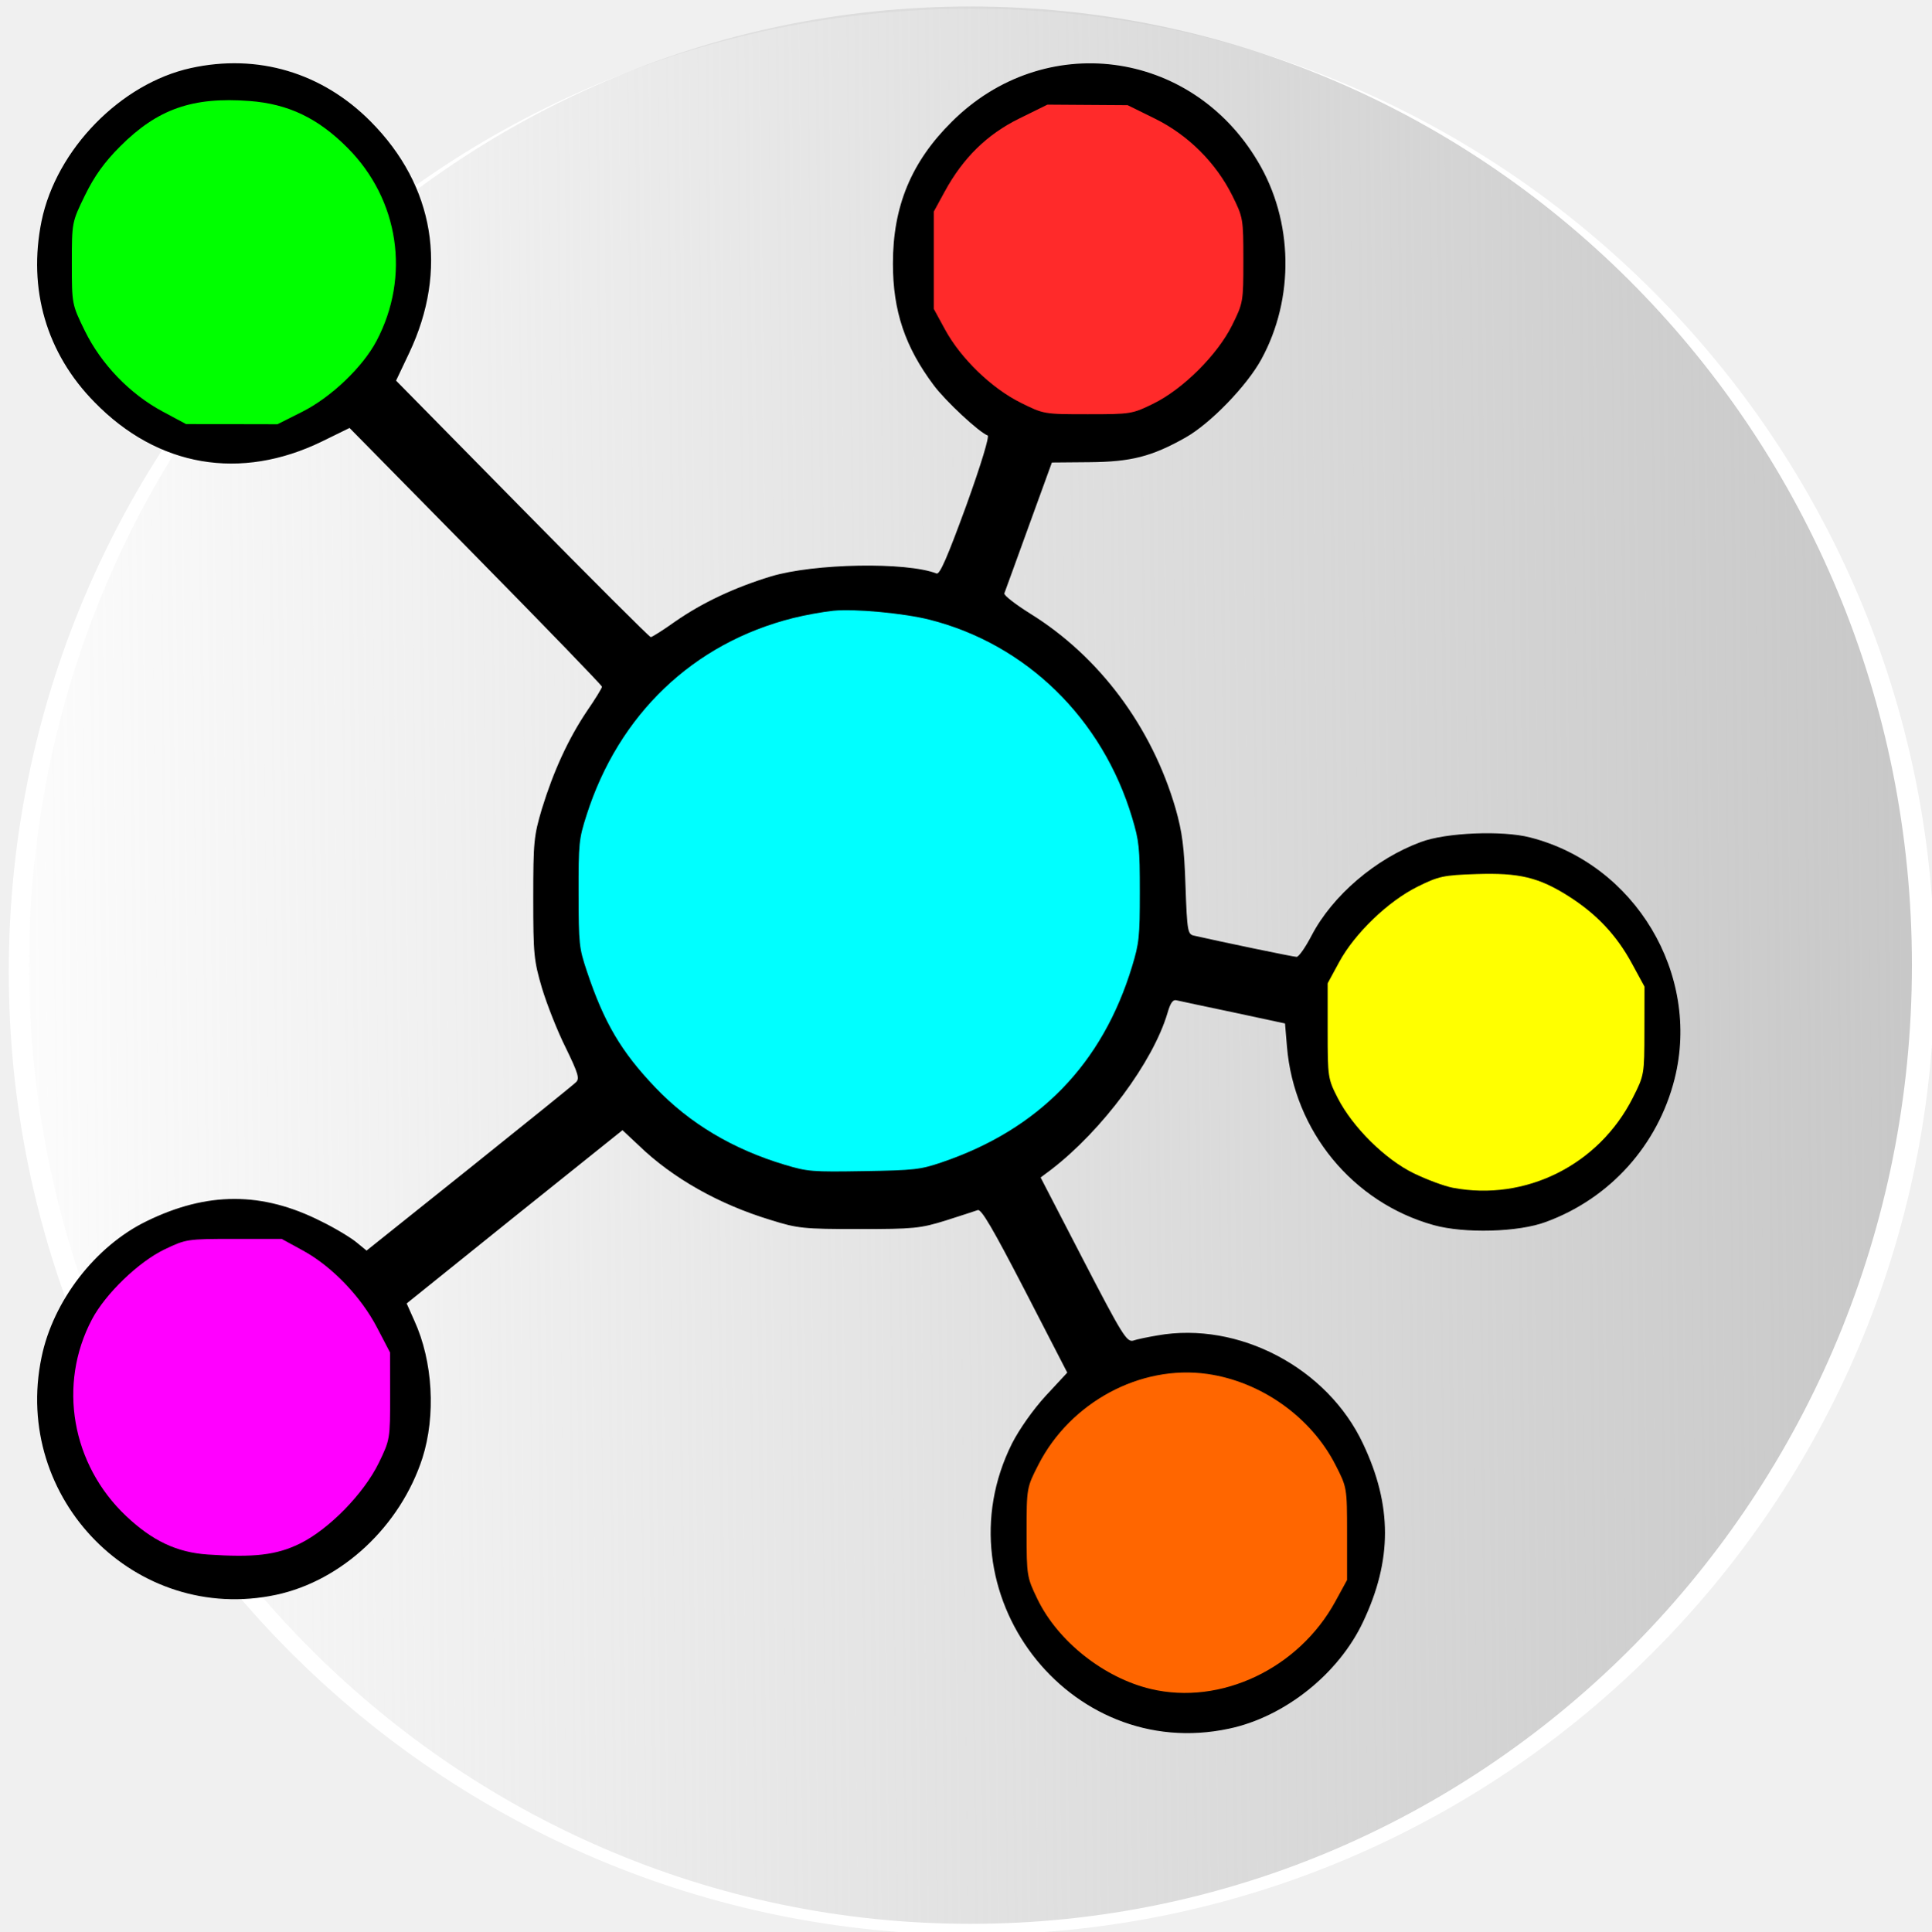
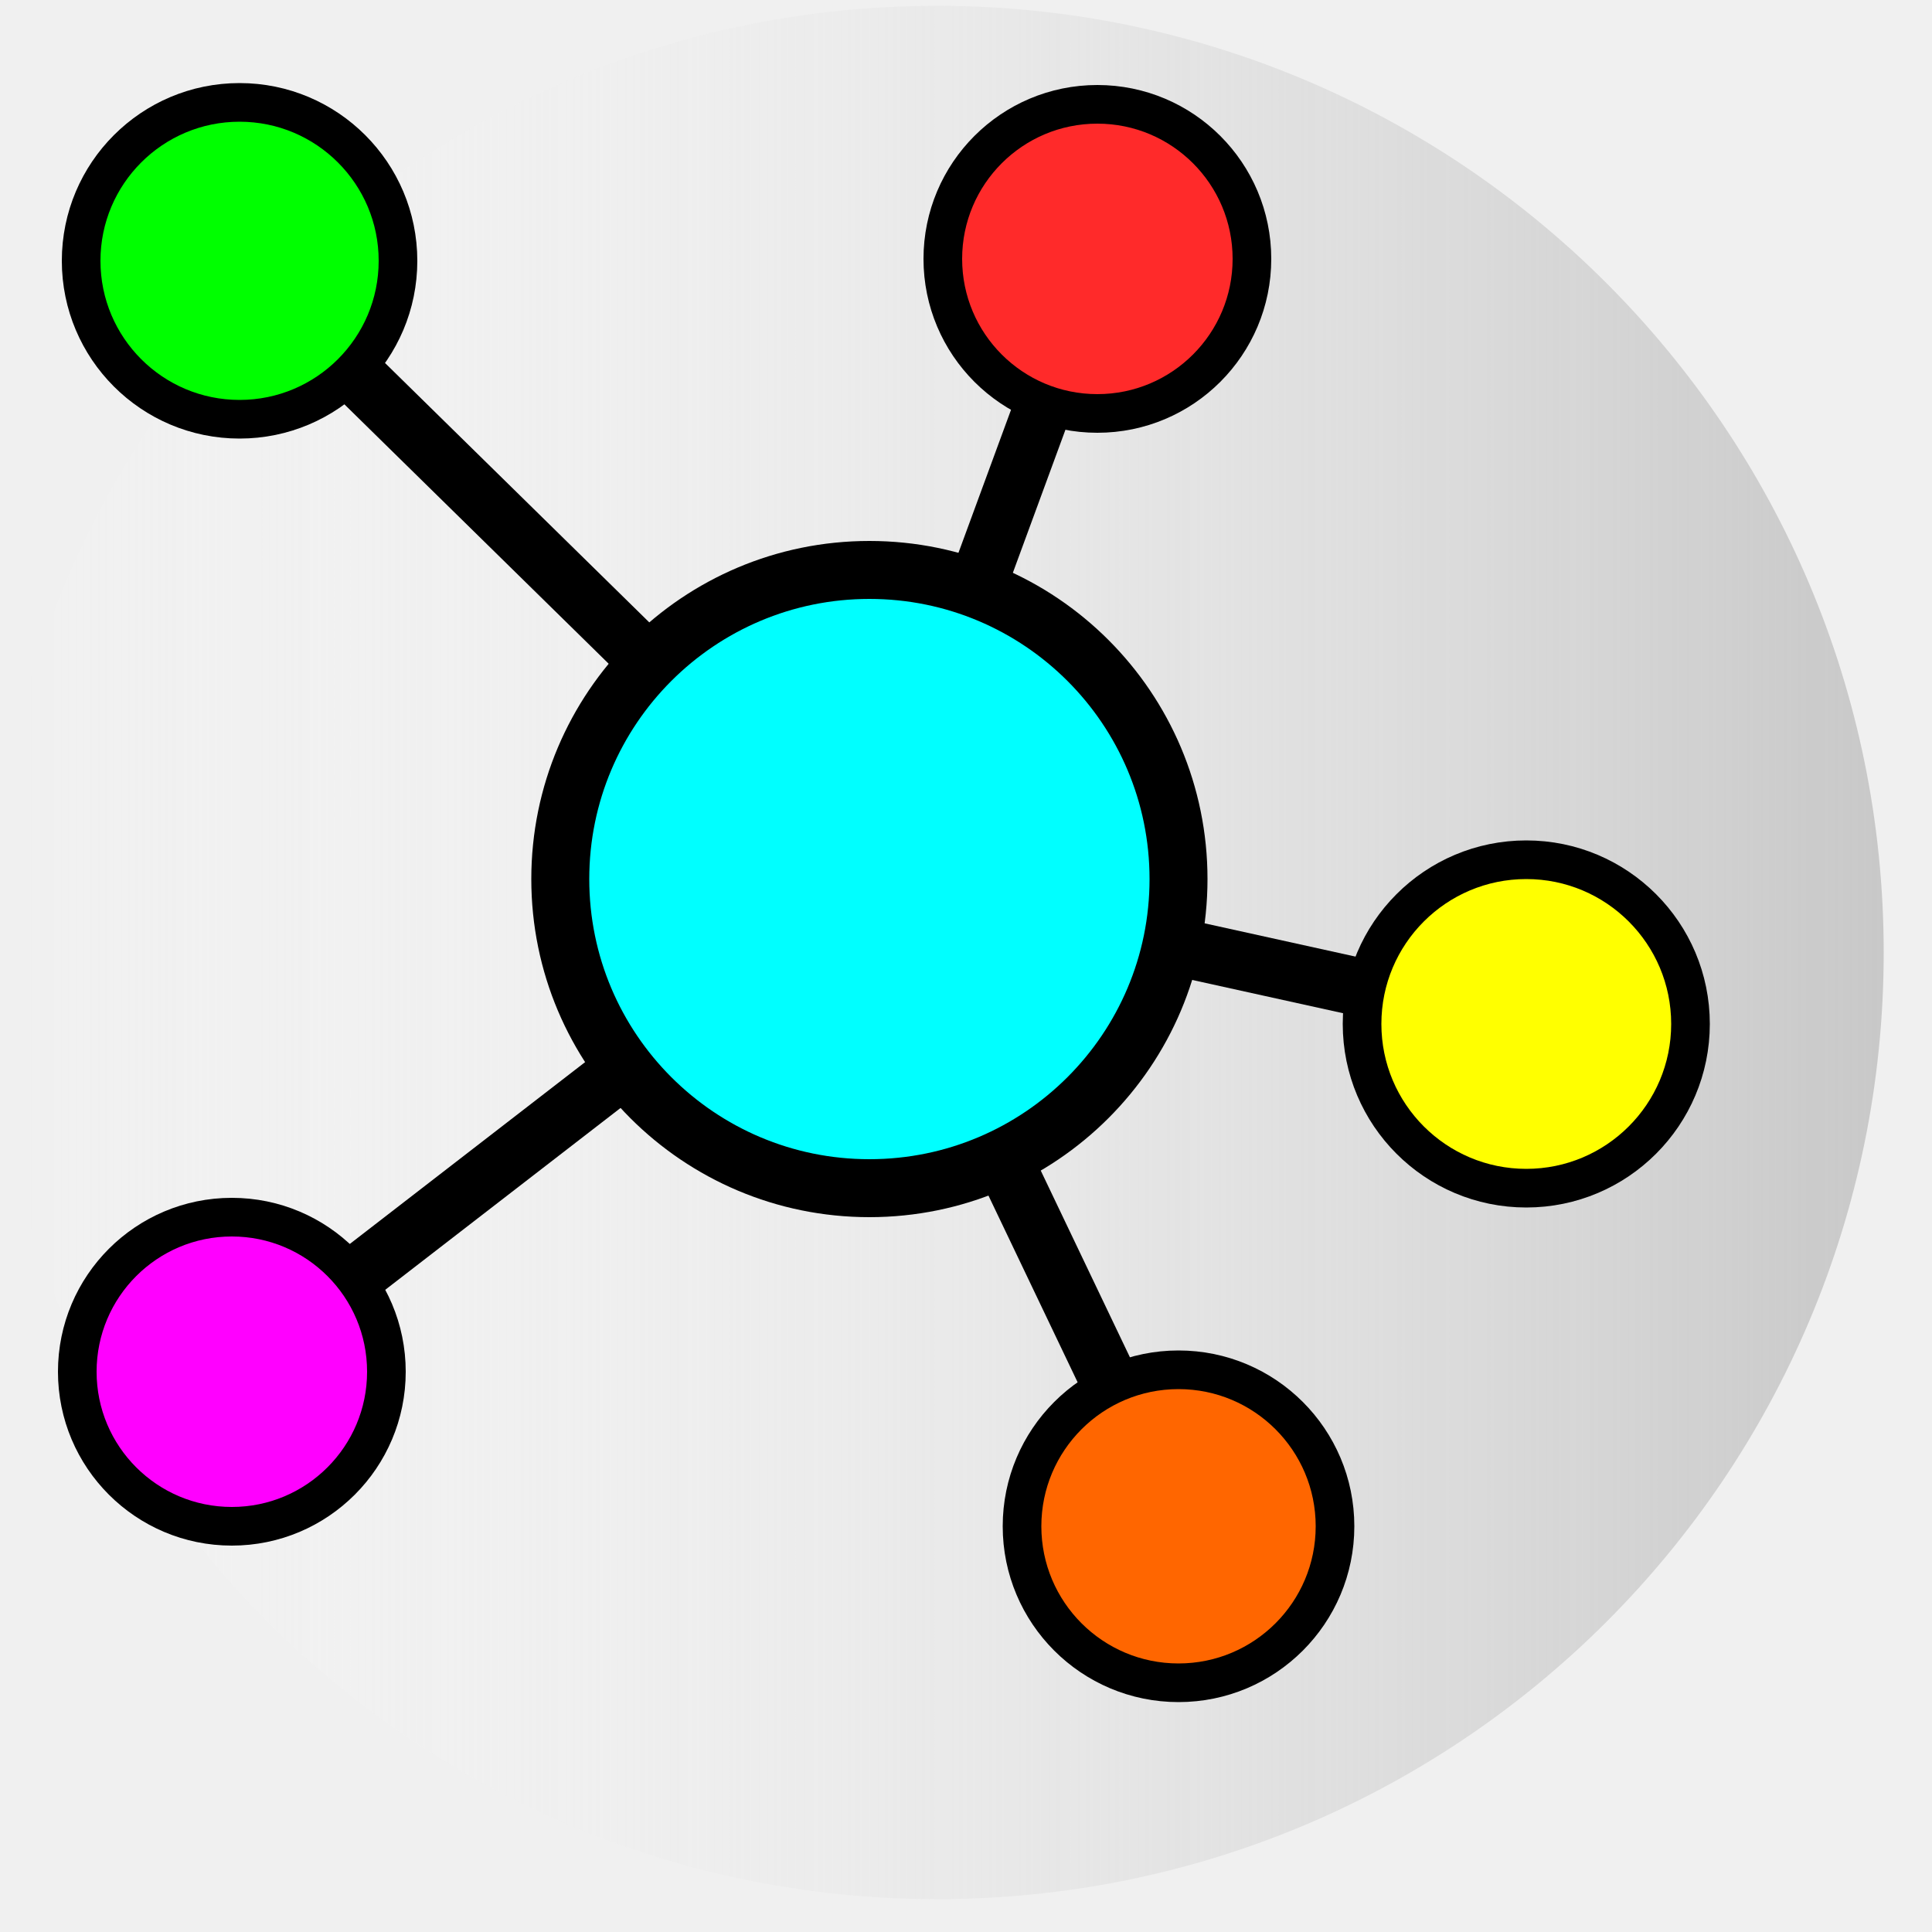
- <svg xmlns="http://www.w3.org/2000/svg" xmlns:ns1="http://www.openswatchbook.org/uri/2009/osb" xmlns:xlink="http://www.w3.org/1999/xlink" version="1.1" x="0px" y="0px" viewBox="0 0 1000 1000" enable-background="new 0 0 1000 1000" xml:space="preserve" id="svg4459" width="1066.667" height="1066.667">
-   <defs id="defs4471">
-     <linearGradient id="linearGradient6049">
-       <stop style="stop-color:#c8c8c8;stop-opacity:1;" offset="0" id="stop6051" />
-       <stop style="stop-color:#c8c8c8;stop-opacity:0;" offset="1" id="stop6053" />
-     </linearGradient>
-     <linearGradient id="linearGradient4169" ns1:paint="solid">
-       <stop style="stop-color:#c8c8c8;stop-opacity:0.863;" offset="0" id="stop4171" />
-     </linearGradient>
-     <linearGradient xlink:href="#linearGradient6049" id="linearGradient6061" x1="995.026" y1="505.026" x2="-66.342" y2="516.12" gradientUnits="userSpaceOnUse" gradientTransform="matrix(0.9776697,0,0,0.9955397,13.6724,0.1503189)" />
-   </defs>
-   <ellipse style="fill:#ffffff;fill-opacity:1;stroke-width:0.1;stroke-miterlimit:4;stroke-dasharray:none" id="path4167-6" cx="503.17" cy="503.17" rx="498.635" ry="498.635" />
-   <ellipse style="fill:url(#linearGradient6061);fill-opacity:1;stroke-width:0.099;stroke-miterlimit:4;stroke-dasharray:none" id="path4167" cx="502.507" cy="499.769" rx="487.5" ry="496.411" />
-   <g id="g4463" transform="matrix(0.8682857,0,0,0.8822235,10.53655,23.98165)">
-     <g transform="matrix(0.1,0,0,-0.1,0,512)" id="g4465">
-       <path d="m 1017,4992.4 c -417.5,-90 -802.5,-476.9 -890.6,-898.2 -82.3,-398.4 28.7,-775.7 316,-1062.9 377.3,-381.1 871.4,-463.5 1357.9,-229.8 l 162.8,78.5 752.7,-752.7 c 413.7,-413.7 752.7,-758.4 752.7,-766.1 0,-7.7 -40.2,-72.8 -90,-143.6 -111.1,-162.8 -199.2,-352.4 -268.1,-572.7 -47.9,-159 -51.7,-193.4 -51.7,-524.8 0,-329.4 3.8,-365.8 51.7,-526.7 28.7,-93.8 91.9,-252.8 141.7,-350.5 74.7,-151.3 84.3,-182 61.3,-203 -15.3,-15.3 -302.6,-243.2 -637.8,-507.5 l -611,-480.7 -59.4,47.9 c -32.6,26.8 -128.3,84.3 -212.6,124.5 -350.5,174.3 -678,174.3 -1040,0 -304.5,-145.5 -557.3,-467.3 -626.3,-798.7 -176.2,-831.2 563.1,-1568.6 1398.1,-1394.3 392.6,82.3 741.2,402.2 873.3,802.5 80.4,249 63.2,566.9 -47.9,806.3 l -46,101.5 643.5,509.5 643.5,507.5 97.7,-90 c 201.1,-191.5 476.9,-344.7 785.2,-436.7 160.9,-49.8 195.4,-53.6 526.7,-53.6 327.5,0 365.8,3.8 517.1,49.8 90,28.7 176.2,55.5 191.5,61.3 21.1,9.6 90,-107.3 281.5,-471.2 l 252.8,-482.6 -128.3,-136 c -76.6,-82.3 -157.1,-195.4 -201.1,-279.6 -442.4,-871.4 335.2,-1876.9 1294.7,-1673.9 331.3,68.9 653.1,321.8 798.7,626.3 174.3,362 174.3,683.7 0,1045.7 -212.6,446.3 -743.1,720.1 -1225.7,635.9 -57.5,-9.6 -124.5,-23 -145.5,-30.6 -38.3,-9.6 -67,36.4 -296.9,473.1 l -254.7,484.5 65.1,47.9 c 302.6,229.8 605.2,630.1 691.4,917.4 17.2,59.4 32.6,80.4 53.6,74.7 17.2,-3.8 170.4,-36.4 339,-70.9 l 308.4,-65.1 11.5,-136 c 42.1,-496 392.6,-915.5 875.3,-1047.6 181.9,-49.8 505.6,-42.1 670.3,19.2 381.1,137.9 666.5,450.1 766.1,838.9 157.1,614.8 -235.6,1260.2 -861.8,1417.3 -164.7,42.1 -501.8,28.7 -651.2,-26.8 -270,-97.7 -526.7,-314.1 -651.2,-547.8 -36.4,-69 -76.6,-126.4 -90,-126.4 -19.2,0 -457.7,90 -610.9,124.5 -38.3,7.7 -42.1,23 -51.7,291.1 -7.7,229.8 -19.2,316 -59.4,455.8 -141.7,478.8 -453.9,890.6 -863.8,1141.5 -90,55.5 -160.9,109.2 -157.1,120.7 3.8,11.5 70.9,189.6 145.6,394.5 l 137.9,373.5 224.1,1.9 c 247.1,1.9 371.6,32.6 574.6,145.6 147.5,82.4 363.9,302.6 450.1,457.7 199.2,358.1 191.5,814 -21.1,1162.5 -398.4,660.8 -1275.5,771.8 -1825.2,231.7 -241.3,-235.6 -350.5,-496 -350.5,-831.2 0,-279.6 72.8,-490.3 243.2,-714.4 70.9,-93.9 272,-277.7 321.7,-295 11.5,-3.8 -36.4,-162.8 -128.3,-413.7 -111.1,-298.8 -157,-404.1 -176.2,-396.5 -180,68.9 -729.7,59.4 -988.3,-17.2 -216.4,-65.1 -407.9,-153.2 -572.7,-266.2 -70.9,-49.8 -136,-90 -143.6,-90 -7.7,0 -352.4,339 -766.1,752.7 l -752.7,752.7 78.5,162.8 c 233.7,486.5 151.3,980.6 -229.8,1357.9 -288.9,287.1 -673.9,400.1 -1072.3,313.9 z m 601.4,-448.2 c 153.2,-76.6 291.1,-218.3 369.6,-379.2 49.8,-99.6 53.6,-128.3 53.6,-319.8 0,-195.4 -3.8,-218.3 -57.5,-325.6 -72.8,-147.5 -235.6,-310.3 -383,-383 -107.3,-53.6 -130.2,-57.5 -325.6,-57.5 -191.5,0 -220.2,3.8 -319.8,53.6 -160.9,78.5 -302.6,216.4 -381.1,369.6 -63.2,124.5 -65.1,137.9 -65.1,340.9 0,189.6 5.7,224.1 51.7,321.8 51.7,111.1 170.4,254.7 270,325.6 32.6,23 105.3,61.3 164.7,86.2 93.8,40.2 132.1,44 300.7,40.2 176.3,-5.7 205,-11.5 321.8,-72.8 z m 5086.8,5.8 c 593.7,-291.1 595.6,-1107 5.7,-1405.8 -122.6,-63.2 -137.9,-65.1 -339,-65.1 -203,0 -218.3,1.9 -335.2,63.2 -162.8,86.2 -296.9,222.2 -371.5,383 -55.5,116.8 -61.3,143.6 -61.3,319.8 0,174.3 5.7,203 59.4,317.9 72.8,151.3 166.6,260.5 296.9,342.8 141.7,91.9 231.8,114.9 438.6,109.2 162.8,-3.7 197.3,-11.4 306.4,-65 z M 5427.8,1623.5 c 270,-78.5 450.1,-180 653.1,-371.6 204.9,-195.4 339,-415.6 425.2,-704.8 46,-147.5 51.7,-201.1 51.7,-427.1 0,-226 -5.7,-279.6 -51.7,-427.1 -82.4,-273.9 -183.9,-452 -373.5,-653.1 -195.4,-204.9 -415.6,-339 -704.8,-425.2 -147.5,-46 -201.1,-51.7 -427.1,-51.7 -226,0 -279.6,5.7 -427.1,51.7 -289.2,86.2 -509.4,220.2 -704.8,425.2 -189.6,201.2 -291.1,379.3 -373.5,653.2 -46,147.5 -51.7,201.1 -51.7,427.1 0,226 5.7,279.6 51.7,427.1 86.2,289.2 220.2,509.4 425.2,704.8 239.4,226 505.6,358.1 844.6,419.4 162.8,30.6 476.9,7.7 662.7,-47.9 z M 8949.9,81.7 c 136,-42.1 308.3,-155.1 383,-252.8 26.8,-34.5 72.8,-111.1 103.4,-168.5 51.7,-97.7 55.5,-120.7 55.5,-325.6 0,-210.7 -1.9,-226 -61.3,-339 -120.7,-229.8 -337.1,-388.8 -586,-432.8 -327.5,-55.6 -678,132.1 -825.5,444.3 -55.5,116.8 -59.4,141.7 -59.4,327.5 0,185.8 3.8,210.7 59.4,325.6 168.6,356.2 563.2,534.4 930.9,421.3 z M 1626.1,-2128.4 c 160.9,-86.2 275.8,-203 358.1,-367.7 53.6,-105.3 57.5,-128.3 57.5,-325.6 0,-201.1 -1.9,-216.4 -65.1,-339 -243.2,-478.8 -850.4,-588 -1237.2,-222.2 -67,63.2 -128.3,147.5 -168.5,226 -57.5,118.7 -61.3,137.9 -61.3,337.1 0,189.6 5.7,220.2 51.7,316 68.9,139.8 172.4,258.6 293,335.2 159,103.4 245.1,126.4 450.1,118.8 168.5,-5.8 191.4,-11.6 321.7,-78.6 z m 5661.4,-768 c 162.8,-82.3 281.5,-197.3 367.7,-358.1 74.7,-137.9 74.7,-141.7 74.7,-350.5 0,-195.4 -3.8,-218.3 -57.5,-325.6 -74.7,-149.4 -237.5,-314.1 -383,-384.9 -105.3,-51.7 -132.2,-55.5 -325.6,-55.5 -189.6,0 -222.2,5.7 -321.7,51.7 -482.6,226 -611,856.1 -252.8,1239.2 176.2,187.7 337.1,252.8 603.3,245.1 155.1,-5.9 197.2,-13.5 294.9,-61.4 z" id="path4467" />
+ <svg xmlns="http://www.w3.org/2000/svg" viewBox="0 0 1000 1000">
+   <linearGradient id="bg_grad" x1="-5" y1="493" x2="975" y2="493" gradientUnits="userSpaceOnUse">&gt;
+     <stop offset="0" stop-color="#ffffff" stop-opacity="0%" />
+     <stop offset="1" stop-color="#c8c8c8" stop-opacity="100%" />
+   </linearGradient>
+   <circle id="background" cx="485" cy="493" r="490" fill="url('#bg_grad')" />
+   <g id="circles" stroke="black" stroke-width="30">
+     <line x1="450" y1="455" x2="124" y2="135" />
+     <line x1="450" y1="455" x2="568" y2="134" />
+     <line x1="450" y1="455" x2="790" y2="530" />
+     <line x1="450" y1="455" x2="610" y2="790" />
+     <line x1="450" y1="455" x2="120" y2="710" />
+     <circle id="desk" cx="450" cy="455" r="160" fill="#00FFFF" />
+     <g id="teammates" stroke-width="20">
+       <circle id="green" cx="124" cy="135" r="82" fill="#00FF00" />
+       <circle id="red" cx="568" cy="134" r="80" fill="#FF2A2A" />
+       <circle id="yellow" cx="790" cy="530" r="85" fill="#FFFF00" />
+       <circle id="orange" cx="610" cy="790" r="81" fill="#FF6600" />
+       <circle id="purple" cx="120" cy="710" r="80" fill="#FF00FF" />
    </g>
  </g>
-   <path style="fill:#ffff00;stroke-width:0.965" d="m 752.233,615.03 c -4.274,-0.814 -13.304,-4.158 -20.067,-7.431 -14.865,-7.195 -31.744,-23.898 -39.514,-39.102 -5.044,-9.87 -5.181,-10.789 -5.181,-34.735 v -24.597 l 5.983,-11.026 c 8.044,-14.825 25.354,-31.479 40.535,-38.999 11.02,-5.459 13.393,-5.969 30.43,-6.542 22.234,-0.748 32.442,1.707 47.888,11.513 14.414,9.151 24.719,20.088 32.636,34.638 l 6.59,12.112 -0.037,22.9 c -0.037,22.71 -0.087,22.999 -6.044,34.758 -17.606,34.752 -55.55,53.683 -93.22,46.51 z" id="path4473" />
-   <path style="fill:#ff2a2a;stroke-width:1.002" d="m 528.413,208.477 c -14.978,-7.454 -30.91,-22.868 -39.019,-37.749 l -5.881,-10.793 v -25.18 -25.18 l 5.683,-10.424 c 9.504,-17.432 21.932,-29.598 38.633,-37.816 l 14.54,-7.155 20.764,0.14 20.764,0.14 14.136,6.968 c 17.214,8.485 31.669,22.898 40.148,40.031 5.525,11.164 5.643,11.862 5.643,33.297 0,21.548 -0.091,22.078 -5.794,33.601 -7.595,15.347 -25.483,33.152 -40.883,40.694 -10.866,5.321 -11.615,5.442 -33.881,5.442 -22.749,0 -22.78,-0.005 -34.855,-6.014 z" id="path4475" />
-   <path style="fill:#00ff00;stroke-width:1.157" d="M 84.14,213.047 C 67.229,203.975 52.371,188.556 43.932,171.323 37.227,157.631 37.192,157.449 37.192,136.318 c 0,-21.161 0.026,-21.294 6.809,-35.19 4.853,-9.941 10.098,-17.233 18.257,-25.383 19.374,-19.35 37.415,-25.675 66.909,-23.457 20.098,1.511 35.471,8.859 50.815,24.288 26.665,26.813 32.617,66.582 14.963,99.974 -7.184,13.587 -23.504,29.154 -38.446,36.669 l -12.84,6.458 -23.675,-0.051 -23.675,-0.051 -12.172,-6.53 z" id="path4477" />
-   <path style="fill:#00ffff;stroke-width:0.99" d="m 406.394,603.142 c -26.978,-8.093 -49.369,-21.46 -67.097,-40.057 -17.689,-18.555 -26.54,-33.603 -35.436,-60.242 -4.012,-12.014 -4.223,-13.994 -4.272,-40.142 -0.049,-26.076 0.164,-28.184 4.116,-40.57 16.683,-52.291 55.294,-89.138 106.99,-102.102 6.155,-1.543 15.555,-3.247 20.889,-3.786 10.963,-1.107 36.624,1.293 49.856,4.663 50.075,12.755 89.371,51.168 104.751,102.395 3.677,12.249 4.017,15.518 4.017,38.656 0,23.184 -0.333,26.369 -4.022,38.507 -15.352,50.515 -48.265,84.358 -98.65,101.436 -11.053,3.746 -14.036,4.081 -40.286,4.519 -26.751,0.447 -29.054,0.262 -40.856,-3.279 z" id="path4479" />
-   <path style="fill:#ff6600;stroke-width:1.031" d="m 595.939,874.579 c -24.246,-5.743 -48.117,-24.636 -58.699,-46.457 -5.516,-11.375 -5.663,-12.275 -5.663,-34.706 0,-22.894 0.036,-23.099 6.102,-34.969 16.535,-32.36 52.8,-51.886 87.347,-47.031 27.834,3.911 53.729,22.218 66.409,46.947 6.077,11.852 6.08,11.867 6.08,35.822 v 23.965 l -6.051,11.088 c -18.976,34.771 -59.316,53.918 -95.524,45.341 z" id="path4483" />
-   <path style="fill:#ff00ff;stroke-width:1.034" d="M 107.558,804.941 C 91.6,803.86 78.943,797.9 65.35,785.065 37.03,758.324 29.814,716.864 47.615,683.17 c 6.99,-13.23 24.083,-29.722 37.499,-36.18 11.151,-5.368 11.878,-5.478 36.06,-5.478 h 24.68 l 11.063,6.053 c 14.906,8.155 29.904,23.743 38.272,39.776 l 6.769,12.971 0.032,22.519 c 0.032,22.17 -0.058,22.704 -5.79,34.534 -7.758,16.011 -25.947,34.619 -41.039,41.983 -12.016,5.863 -23.575,7.221 -47.605,5.593 z" id="path4481" />
</svg>
